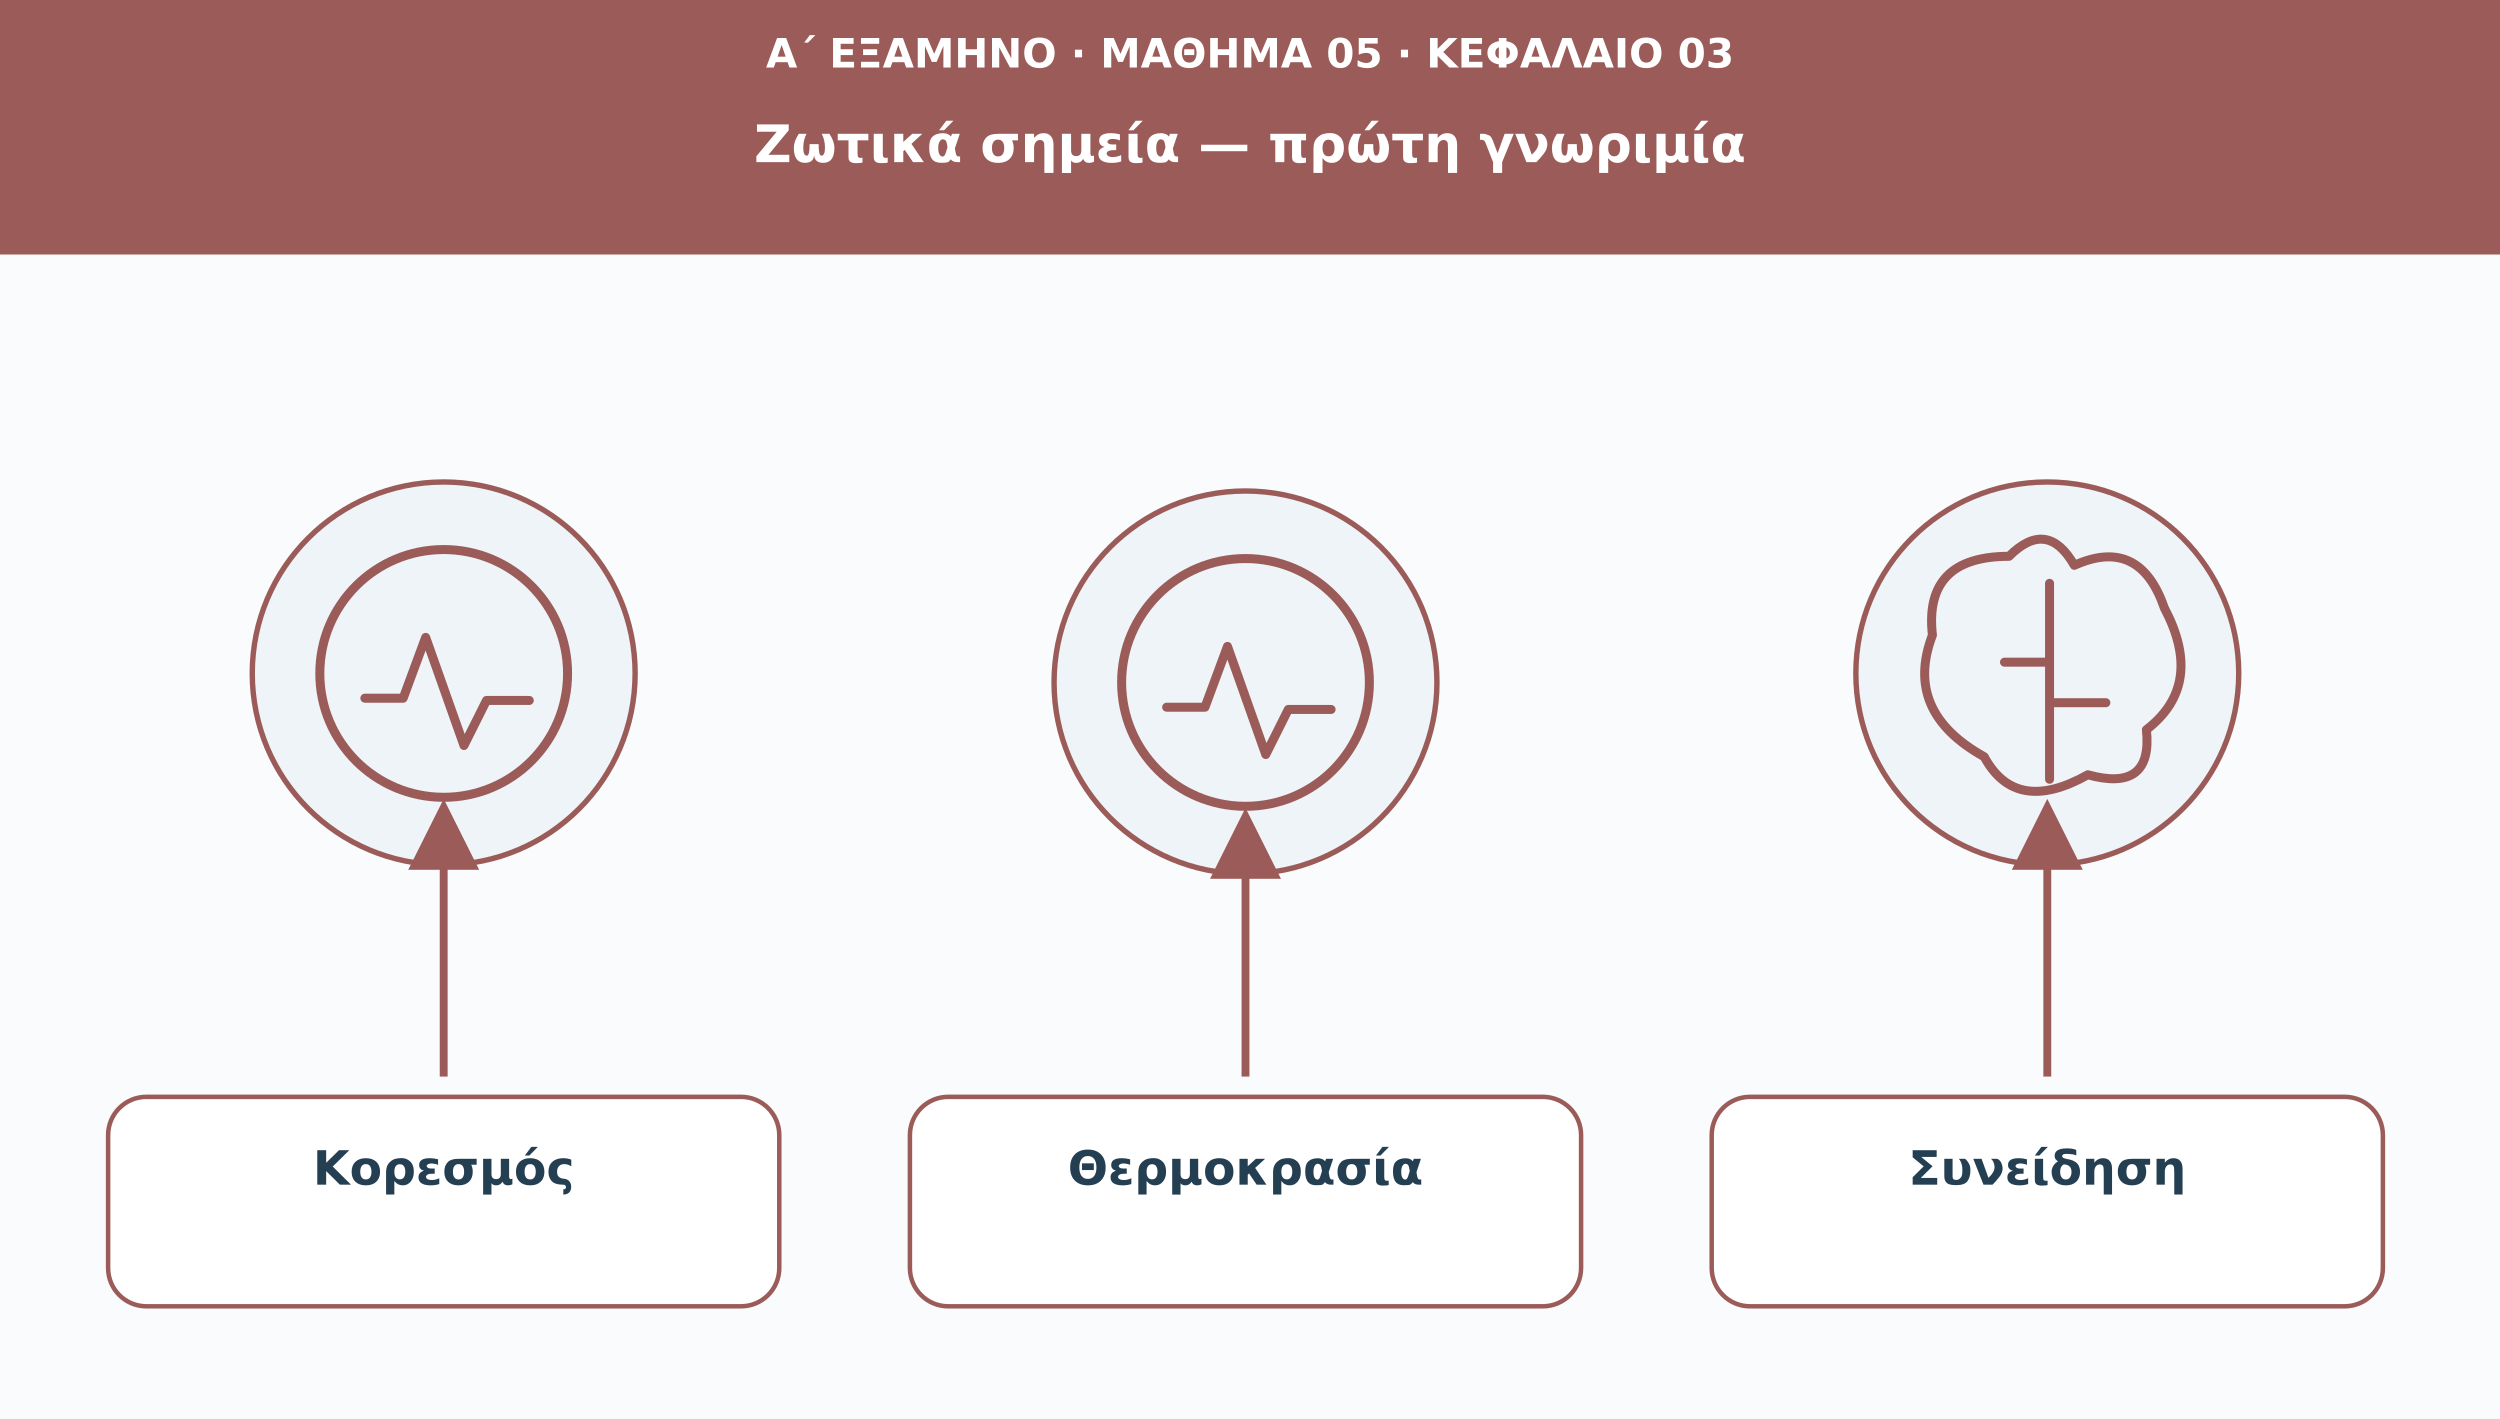
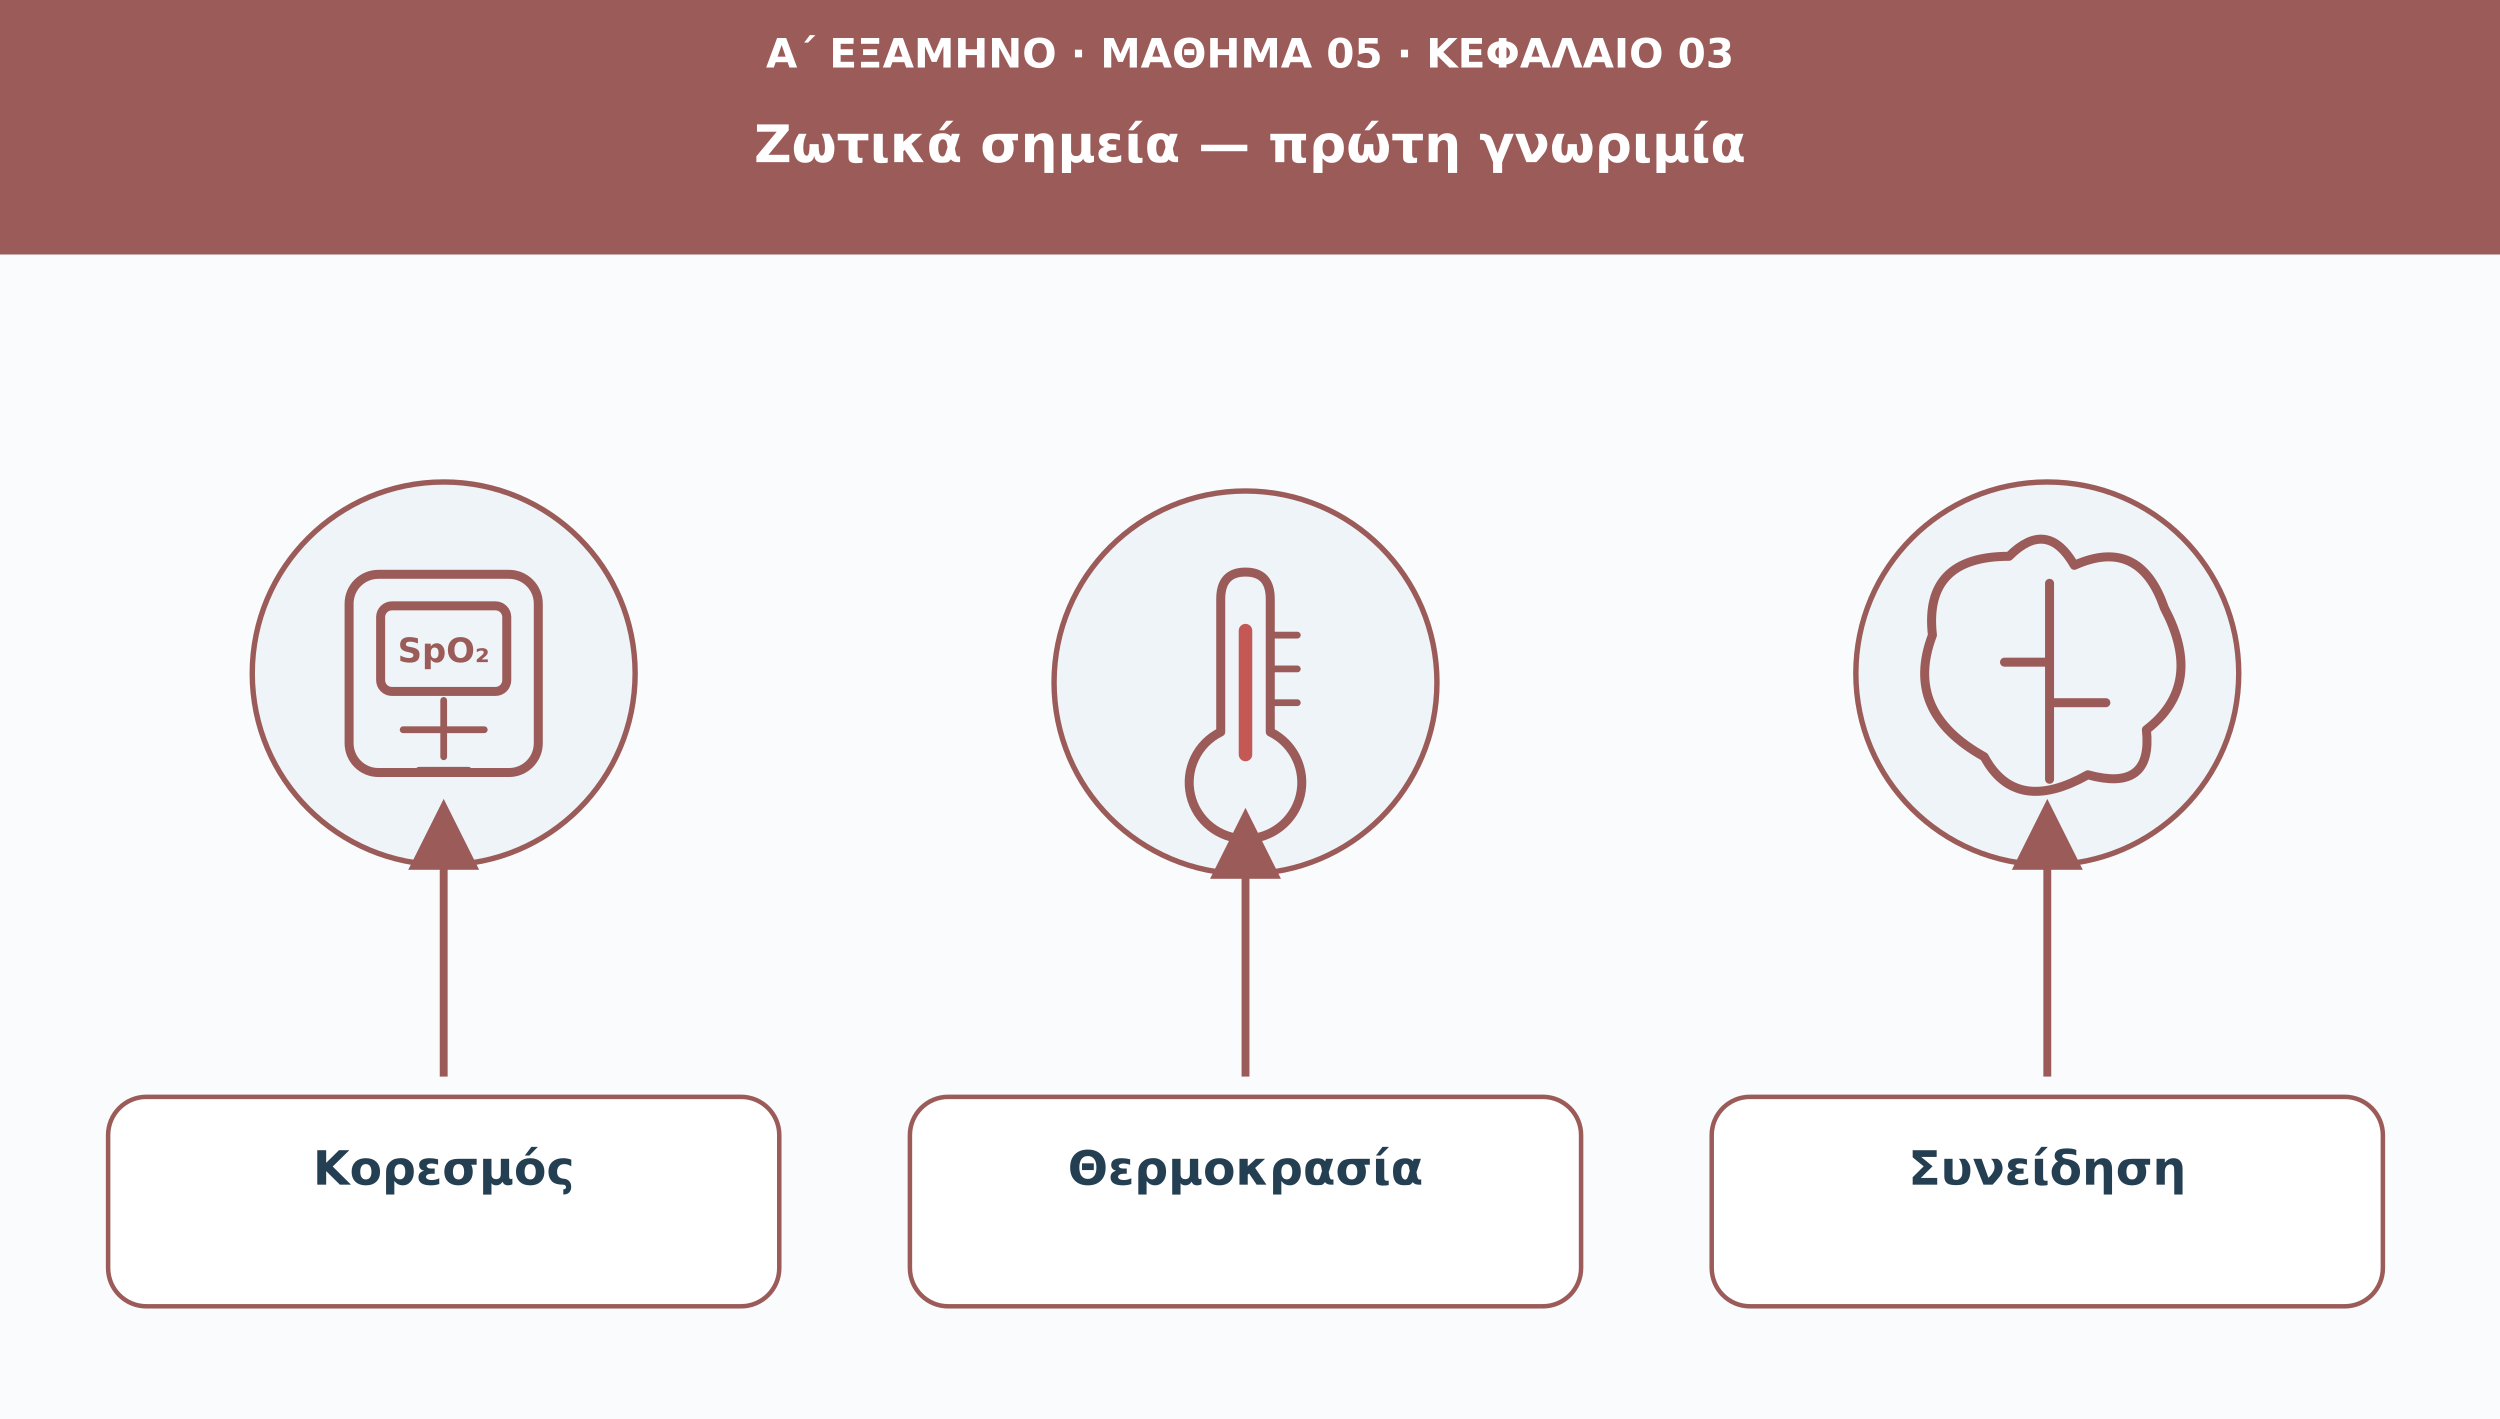
<svg xmlns="http://www.w3.org/2000/svg" viewBox="0 0 1110 630" role="img" aria-labelledby="t d">
  <defs>
    <marker id="arr" viewBox="0 0 10 10" markerWidth="9" markerHeight="9" refX="8" refY="5" orient="auto">
      <path d="M0 0L10 5L0 10Z" fill="#9b5b58" />
    </marker>
  </defs>
  <rect width="1110" height="630" fill="#f9fbfd" />
  <rect width="1110" height="113" fill="#9b5b58" />
  <text x="555" y="30" font-family="DejaVu Sans,Arial,sans-serif" font-size="18" fill="#ffffff" font-weight="690" text-anchor="middle">Α΄ ΕΞΑΜΗΝΟ · ΜΑΘΗΜΑ 05 · ΚΕΦΑΛΑΙΟ 03</text>
  <text x="555" y="72" font-family="DejaVu Sans,Arial,sans-serif" font-size="23" fill="#ffffff" font-weight="720" text-anchor="middle">Ζωτικά σημεία — πρώτη γνωριμία</text>
  <circle cx="197" cy="299" r="85" fill="#eef4f8" stroke="#9b5b58" stroke-width="2.4" />
  <g transform="translate(197 299)" fill="none" stroke="#9b5b58" stroke-width="4" stroke-linecap="round" stroke-linejoin="round">
-     <circle r="55" />
-     <path d="M-35 11h17l10-27 17 48 10-20h19" />
+     <rect x="-42" y="-44" width="84" height="88" rx="13" />
+     <rect x="-28" y="-30" width="56" height="38" rx="5" fill="#eef4f8" />
+     <text x="0" y="-5" text-anchor="middle" font-family="DejaVu Sans,Arial,sans-serif" font-size="15" font-weight="700" fill="#9b5b58" stroke="none">SpO₂</text>
+     <path d="M-18 25h36M0 12v25M-11 43h22" stroke-width="3" />
  </g>
  <path d="M197 478L197 361" stroke="#9b5b58" stroke-width="3.5" marker-end="url(#arr)" />
  <rect x="48" y="487" width="298" height="93" rx="17" fill="#ffffff" stroke="#9b5b58" stroke-width="2" />
  <text x="197" y="526" font-family="DejaVu Sans,Arial,sans-serif" font-size="21" fill="#253f52" font-weight="700" text-anchor="middle">Κορεσμός</text>
  <circle cx="553" cy="303" r="85" fill="#eef4f8" stroke="#9b5b58" stroke-width="2.4" />
  <g transform="translate(553 303)" fill="none" stroke="#9b5b58" stroke-width="4" stroke-linecap="round" stroke-linejoin="round">
-     <circle r="55" />
-     <path d="M-35 11h17l10-27 17 48 10-20h19" />
+     <path d="M-11 22v-59q0-12 11-12t11 12v59a25 25 0 1 1-22 0Z" />
+     <path d="M0-23v55" stroke="#c45855" stroke-width="6" />
+     <path d="M13-21h10m-10 15h10m-10 15h10" stroke-width="3" />
  </g>
  <path d="M553 478L553 365" stroke="#9b5b58" stroke-width="3.5" marker-end="url(#arr)" />
  <rect x="404" y="487" width="298" height="93" rx="17" fill="#ffffff" stroke="#9b5b58" stroke-width="2" />
  <text x="553" y="526" font-family="DejaVu Sans,Arial,sans-serif" font-size="21" fill="#253f52" font-weight="700" text-anchor="middle">Θερμοκρασία</text>
  <circle cx="909" cy="299" r="85" fill="#eef4f8" stroke="#9b5b58" stroke-width="2.4" />
  <g transform="translate(909 299)" fill="none" stroke="#9b5b58" stroke-width="4" stroke-linecap="round" stroke-linejoin="round">
    <path d="M-28 37Q-64 17-51-17Q-55-52-17-52Q0-69 12-48Q41-61 52-29Q70 5 44 25Q47 53 18 45Q-14 63-28 37Z" />
    <path d="M1-40v87m-20-52H1m0 18h25" />
  </g>
  <path d="M909 478L909 361" stroke="#9b5b58" stroke-width="3.5" marker-end="url(#arr)" />
  <rect x="760" y="487" width="298" height="93" rx="17" fill="#ffffff" stroke="#9b5b58" stroke-width="2" />
  <text x="909" y="526" font-family="DejaVu Sans,Arial,sans-serif" font-size="21" fill="#253f52" font-weight="700" text-anchor="middle">Συνείδηση</text>
</svg>
